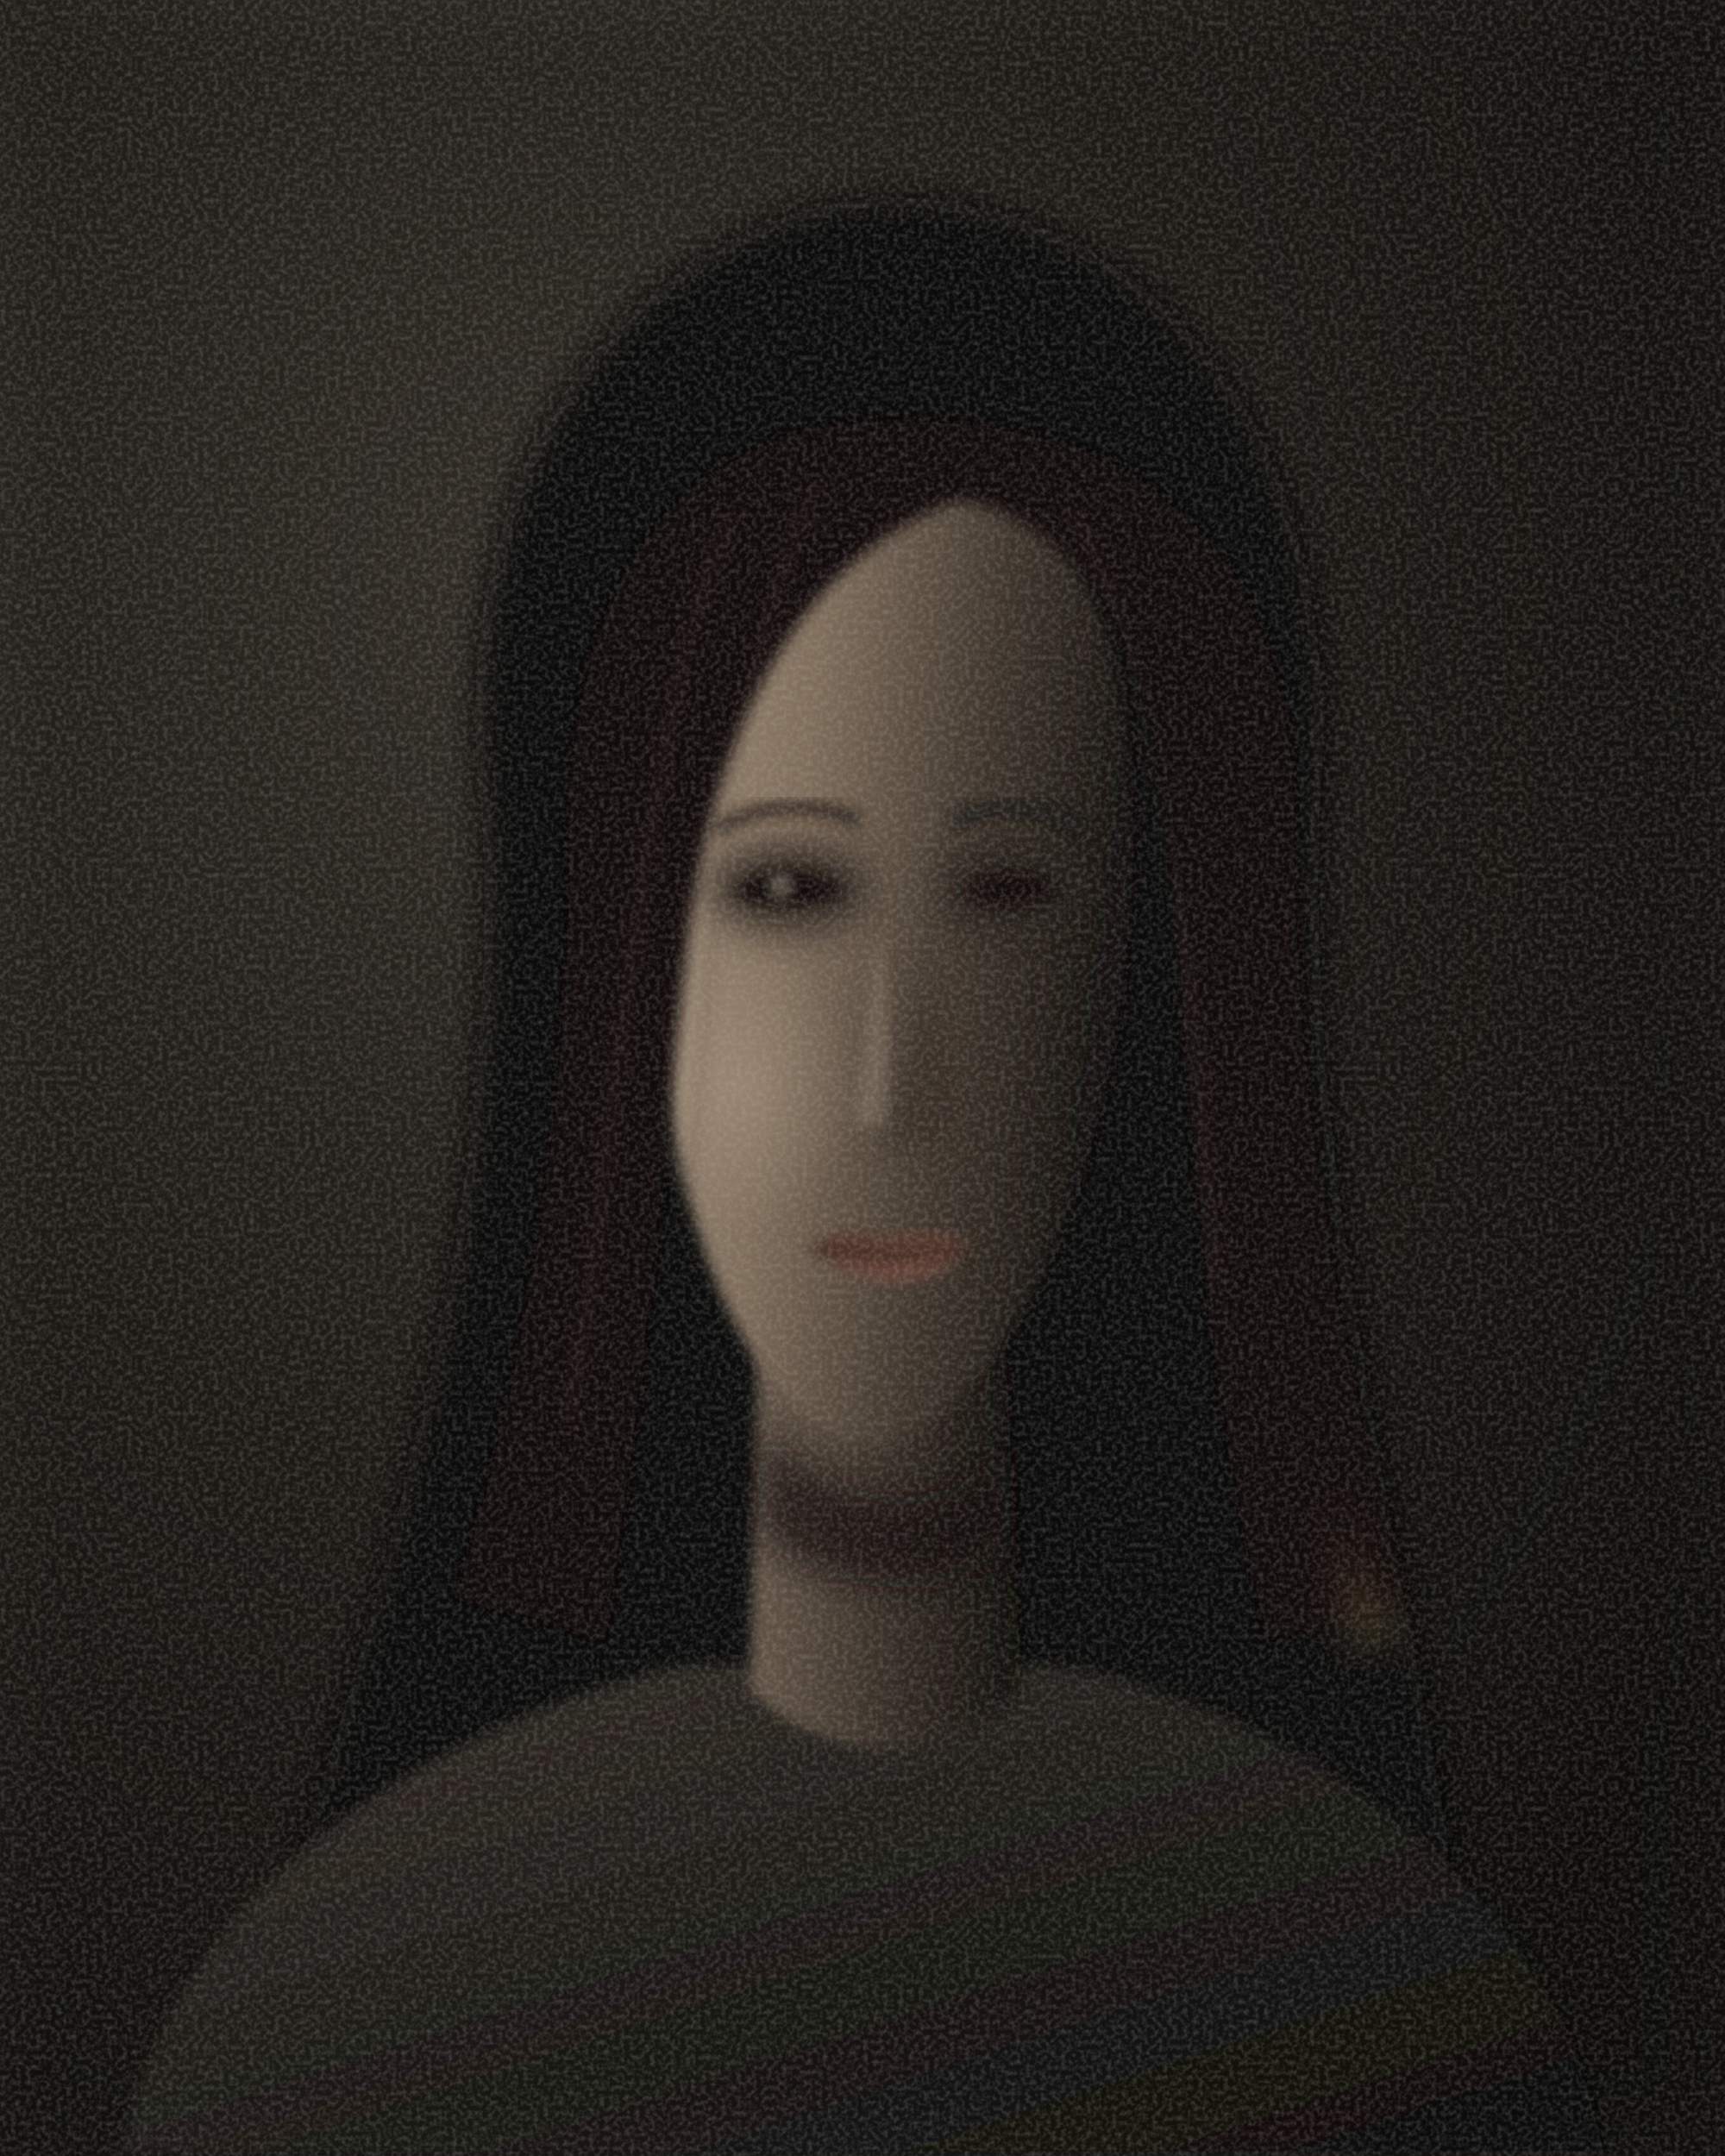
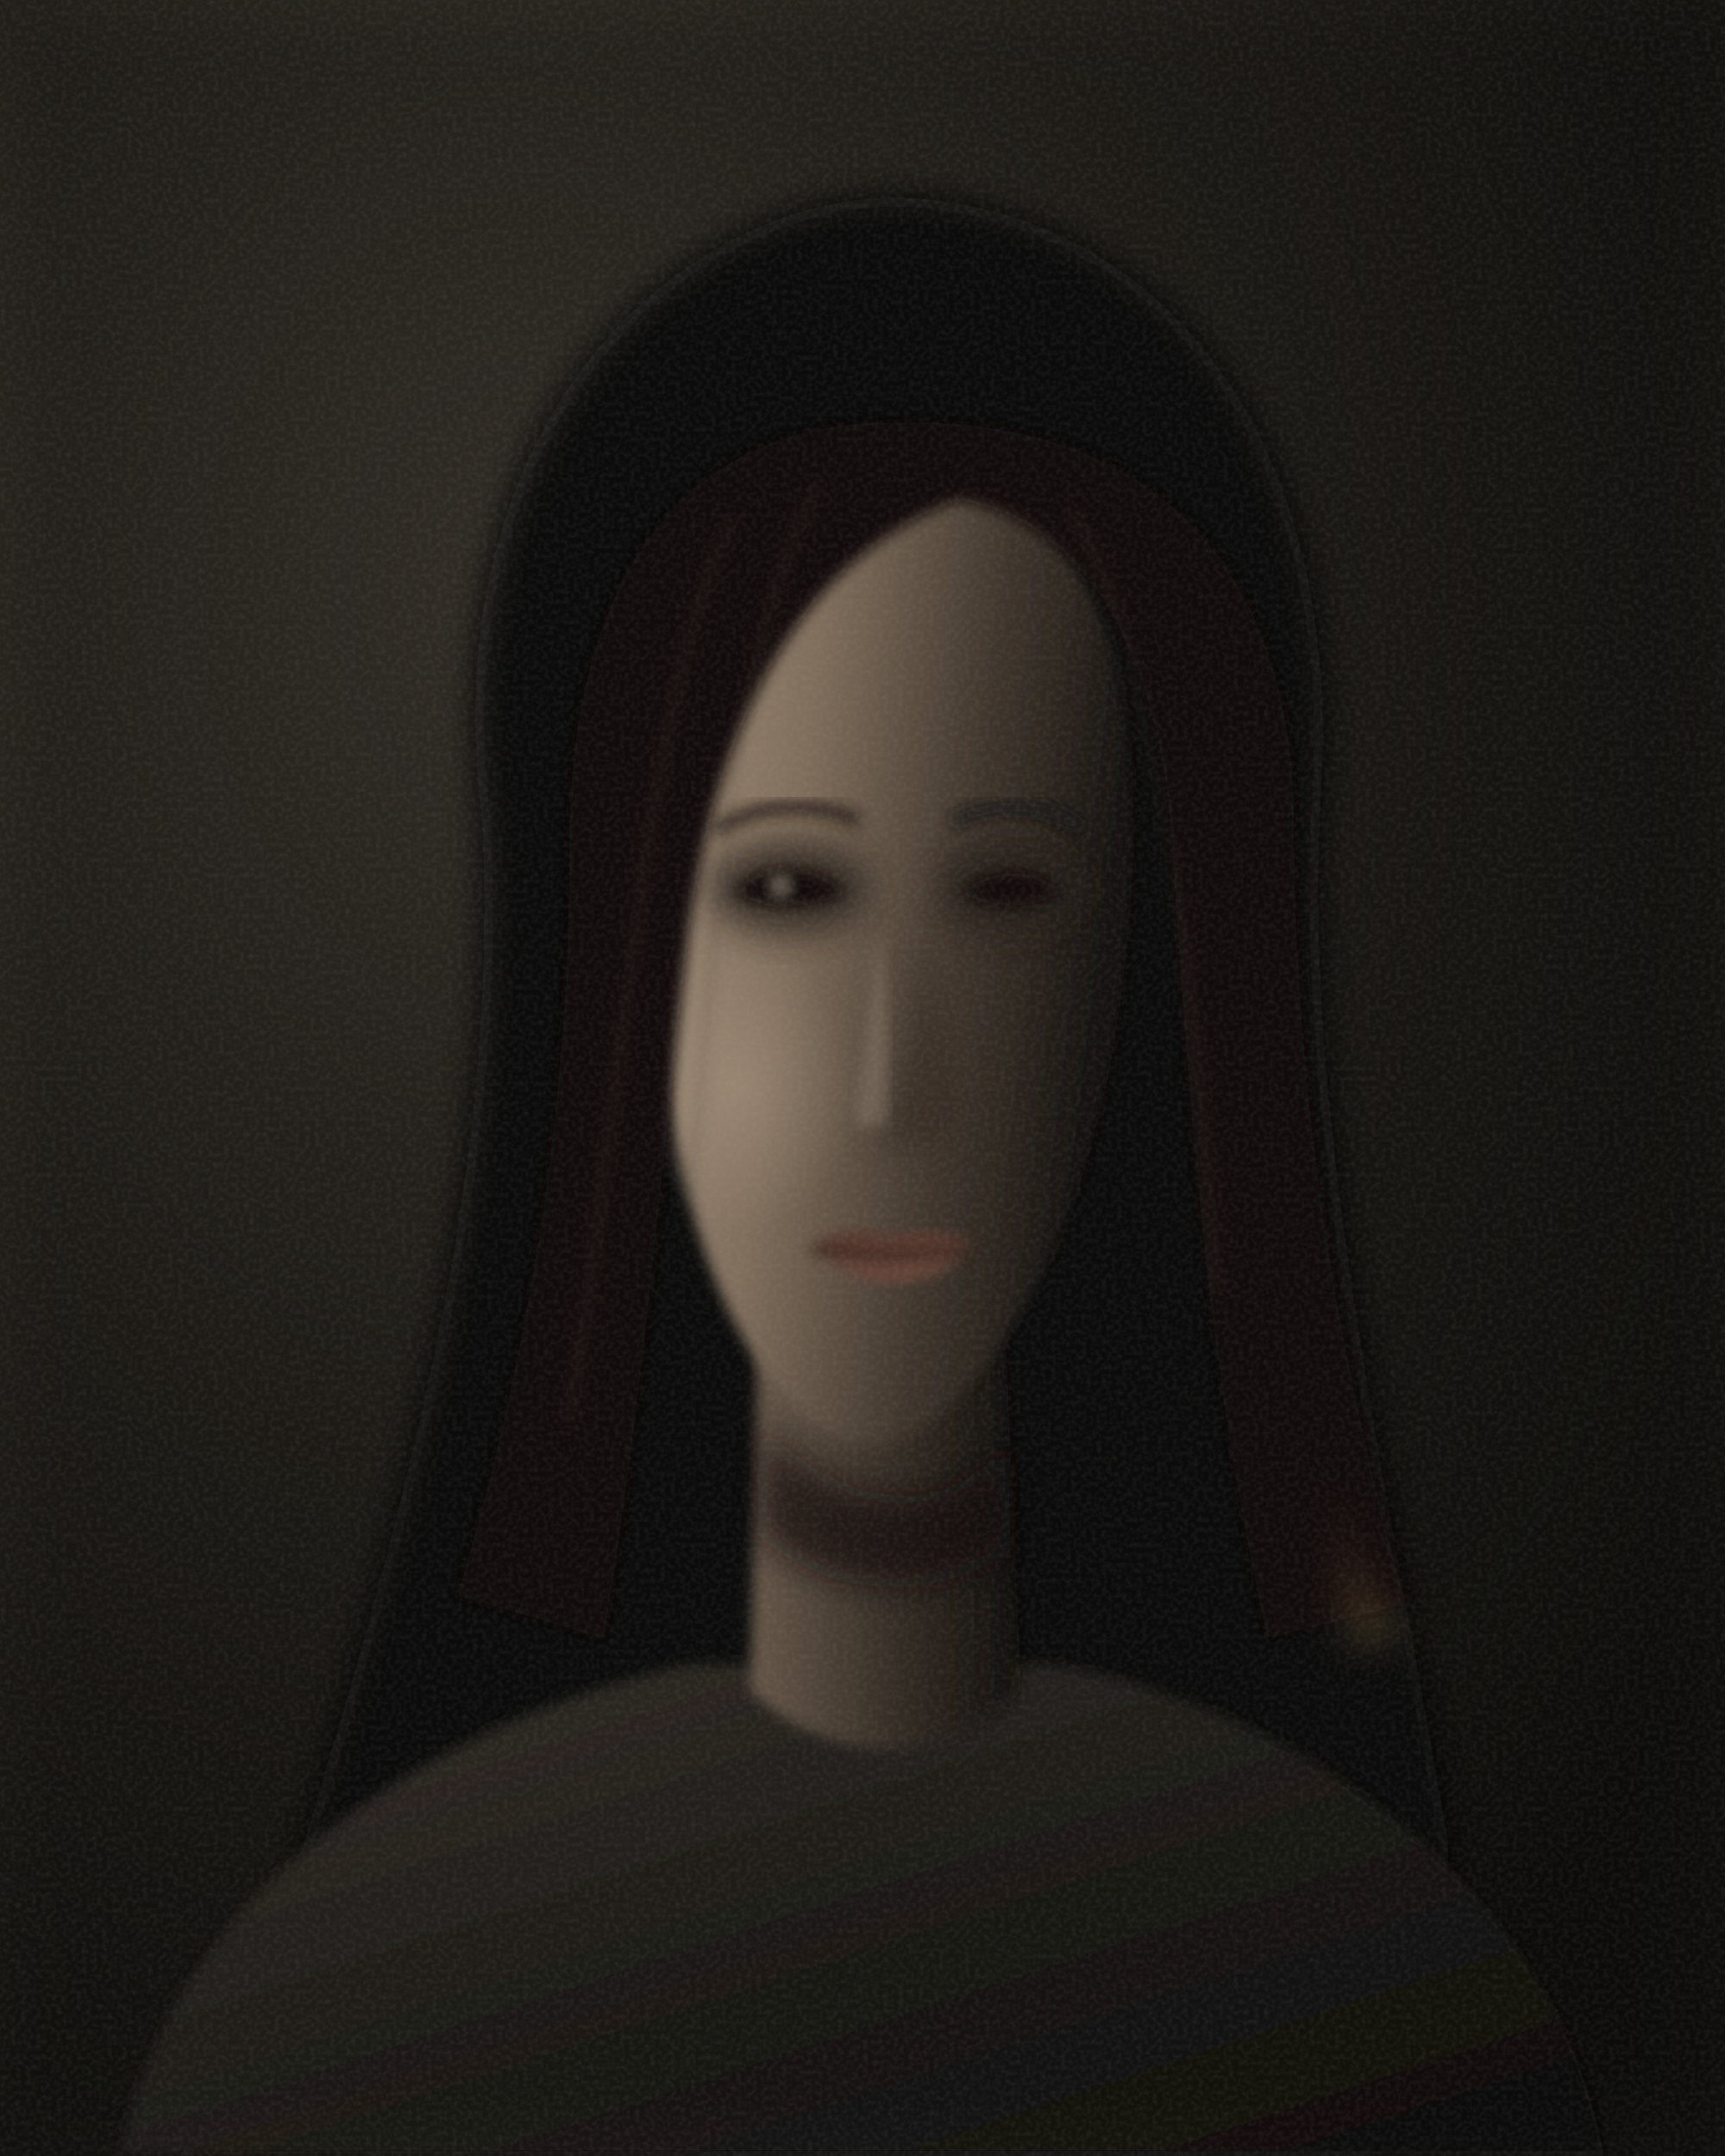
<svg xmlns="http://www.w3.org/2000/svg" viewBox="0 0 400 500" width="800" height="1000">
  <defs>
    <radialGradient id="bg" cx="30%" cy="28%" r="85%">
      <stop offset="0" stop-color="#3b362e" />
      <stop offset=".5" stop-color="#211e19" />
      <stop offset="1" stop-color="#0f0e0c" />
    </radialGradient>
    <linearGradient id="skin" x1="0" y1="0" x2="1" y2=".25">
      <stop offset="0" stop-color="#c9b39a" />
      <stop offset=".38" stop-color="#9c8670" />
      <stop offset=".72" stop-color="#4f4338" />
      <stop offset="1" stop-color="#1d1915" />
    </linearGradient>
    <linearGradient id="neck" x1="0" y1="0" x2="1" y2="0">
      <stop offset="0" stop-color="#7d6b5a" />
      <stop offset=".6" stop-color="#3a3129" />
      <stop offset="1" stop-color="#16130f" />
    </linearGradient>
    <linearGradient id="cloth" x1="0" y1="0" x2="1" y2="1">
      <stop offset="0" stop-color="#3d3830" />
      <stop offset=".55" stop-color="#1f1c18" />
      <stop offset="1" stop-color="#0d0c0a" />
    </linearGradient>
    <linearGradient id="rim" x1="1" y1="0" x2="0" y2="0">
      <stop offset="0" stop-color="#b48a4e" stop-opacity=".55" />
      <stop offset=".25" stop-color="#b48a4e" stop-opacity="0" />
    </linearGradient>
    <radialGradient id="cheek" cx="35%" cy="55%" r="40%">
      <stop offset="0" stop-color="#e3cbb0" stop-opacity=".35" />
      <stop offset="1" stop-color="#e3cbb0" stop-opacity="0" />
    </radialGradient>
    <filter id="s1" x="-10%" y="-10%" width="120%" height="120%">
      <feGaussianBlur stdDeviation="1.6" />
    </filter>
    <filter id="s4" x="-30%" y="-30%" width="160%" height="160%">
      <feGaussianBlur stdDeviation="4" />
    </filter>
    <filter id="s9" x="-40%" y="-40%" width="180%" height="180%">
      <feGaussianBlur stdDeviation="9" />
    </filter>
    <filter id="grain">
      <feTurbulence type="fractalNoise" baseFrequency=".85" numOctaves="2" seed="7" result="n" />
      <feColorMatrix in="n" type="matrix" values="0 0 0 0 .5  0 0 0 0 .48  0 0 0 0 .44  0 0 0 .9 -.35" />
    </filter>
  </defs>
  <rect width="400" height="500" fill="url(#bg)" />
  <path filter="url(#s4)" fill="#0d0b09" d="M112 190C100 96 160 46 208 46C266 48 312 98 306 186C302 262 322 346 336 430L318 500H86L70 430C96 344 116 270 112 190Z" />
  <path filter="url(#s1)" fill="url(#cloth)" d="M28 500C40 436 104 398 160 386L244 386C300 396 360 436 372 500Z" />
  <path filter="url(#s1)" fill="url(#neck)" d="M176 300L174 392C192 410 220 410 236 392L232 300Z" />
  <path filter="url(#s4)" fill="#120f0c" opacity=".7" d="M176 330C196 352 222 352 234 334L234 360C214 372 192 370 176 356Z" />
  <path filter="url(#s1)" fill="url(#skin)" d="M150 196C148 132 182 104 206 104C240 104 264 134 262 198C260 254 246 302 218 328C208 337 196 337 186 328C160 304 152 254 150 196Z" />
  <ellipse cx="182" cy="248" rx="34" ry="42" fill="url(#cheek)" />
  <g filter="url(#s4)" fill="#2a221b" opacity=".75">
    <ellipse cx="183" cy="206" rx="19" ry="11" />
    <ellipse cx="234" cy="206" rx="17" ry="11" />
  </g>
  <g filter="url(#s1)">
    <path fill="#15110e" d="M170 207C176 200 190 200 196 207C190 211 176 211 170 207Z" />
    <path fill="#15110e" d="M223 207C229 201 241 201 246 207C240 211 229 211 223 207Z" />
    <circle cx="181" cy="205.5" r="1.4" fill="#d9c6ae" opacity=".8" />
    <path fill="none" stroke="#2b221b" stroke-width="3.5" stroke-linecap="round" opacity=".8" d="M167 192C176 186 190 186 198 190" />
    <path fill="none" stroke="#1a1511" stroke-width="3.5" stroke-linecap="round" opacity=".8" d="M222 190C230 186 242 186 249 191" />
  </g>
  <path filter="url(#s4)" fill="#3a2f26" opacity=".6" d="M214 212C218 232 222 250 224 262C218 268 208 268 202 264C210 256 212 236 214 212Z" />
  <path filter="url(#s1)" fill="#e6d2b9" opacity=".25" d="M204 216C202 236 200 250 198 260C202 262 204 262 206 260C206 246 206 232 204 216Z" />
  <g filter="url(#s1)">
    <path fill="#6a4538" d="M188 289C196 284 202 285 206 287C210 285 218 284 226 289C218 292 196 292 188 289Z" />
    <path fill="#7c5345" d="M190 290C198 300 216 300 224 290C214 293 200 293 190 290Z" />
    <path fill="none" stroke="#2a1a14" stroke-width="1.6" stroke-linecap="round" d="M189 290C200 292 214 292 225 290" />
  </g>
  <path filter="url(#s1)" fill="#120f0c" d="M206 98C160 98 132 132 132 196C132 252 124 310 106 370L140 380C150 320 154 262 160 214C168 160 190 128 222 116C250 120 270 150 272 200C276 258 280 320 294 380L326 372C306 300 300 240 300 186C298 126 262 96 206 98Z" />
  <path fill="url(#rim)" filter="url(#s4)" d="M262 130C290 160 296 220 300 280C304 330 312 360 324 380L300 386C288 330 280 260 274 200Z" />
  <path fill="none" stroke="#5a4a38" stroke-width="1.2" opacity=".35" filter="url(#s1)" d="M170 120C150 160 146 240 132 330M190 112C170 150 166 210 160 280M248 118C268 150 276 220 282 300" />
  <rect width="400" height="500" fill="#000" opacity=".18" filter="url(#s9)" mask="none" />
-   <rect width="400" height="500" filter="url(#grain)" opacity=".55" />
+   <rect width="400" height="500" filter="url(#grain)" opacity=".2" />
</svg>
